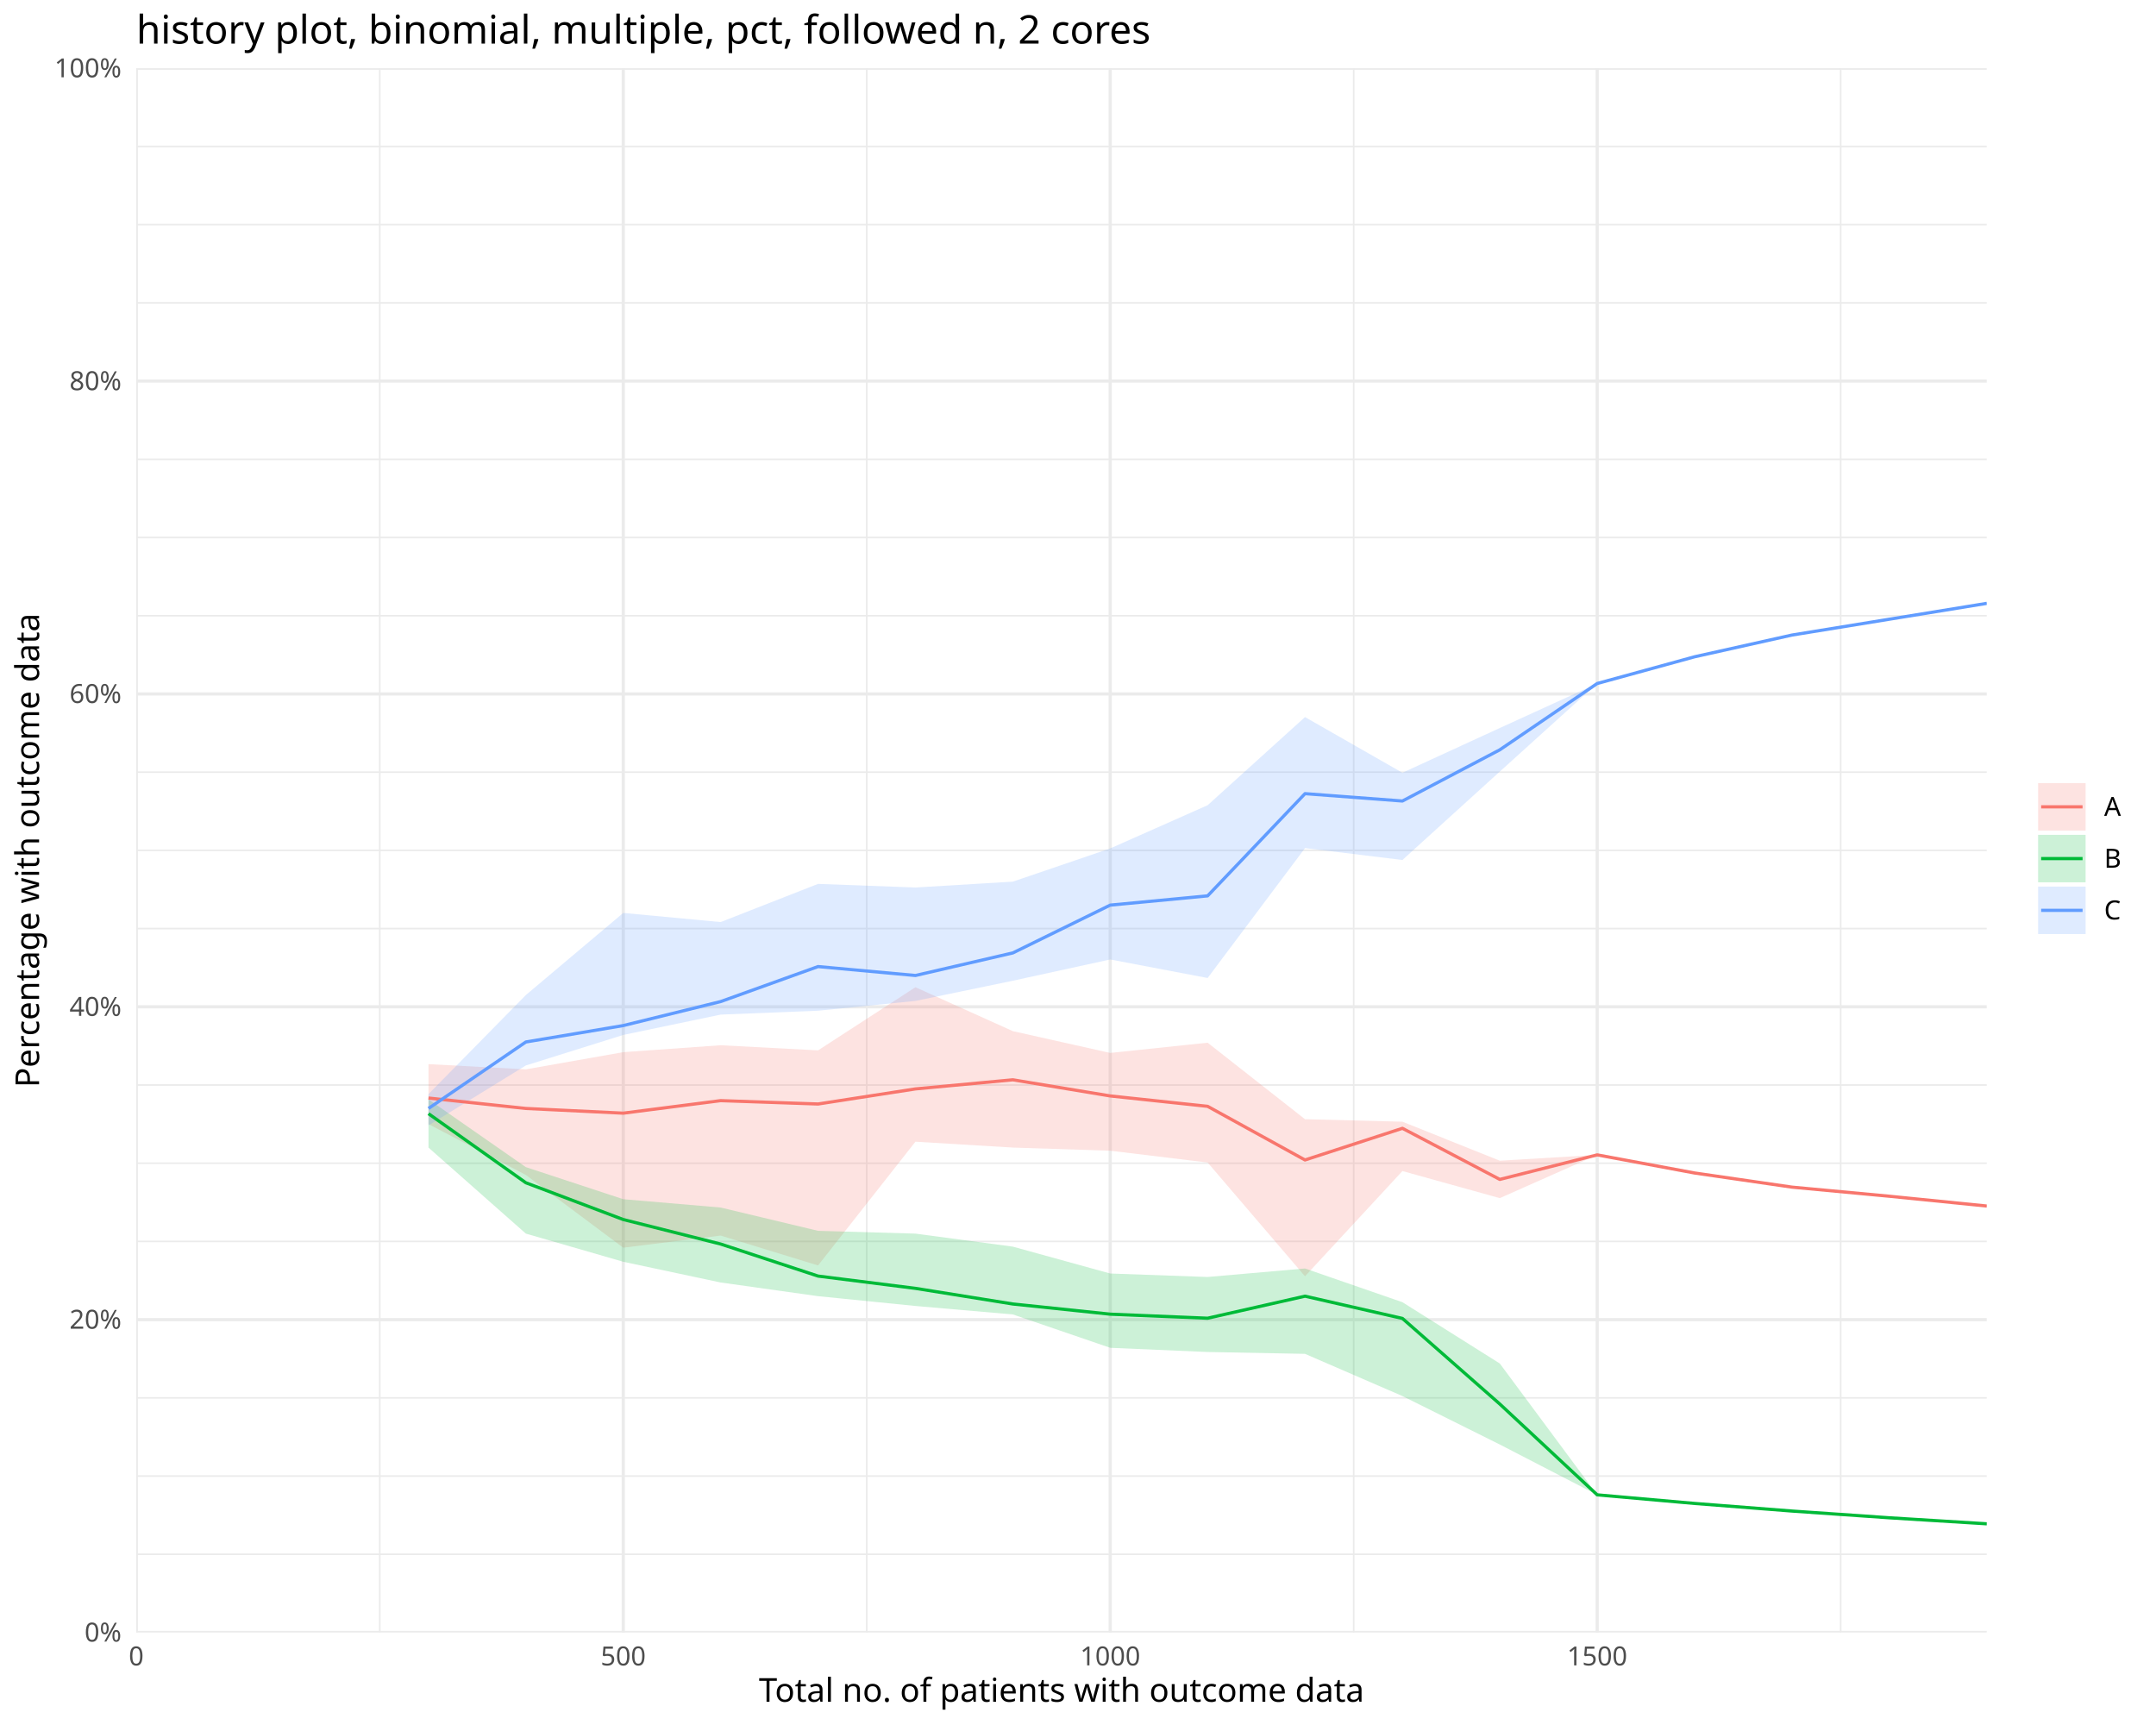
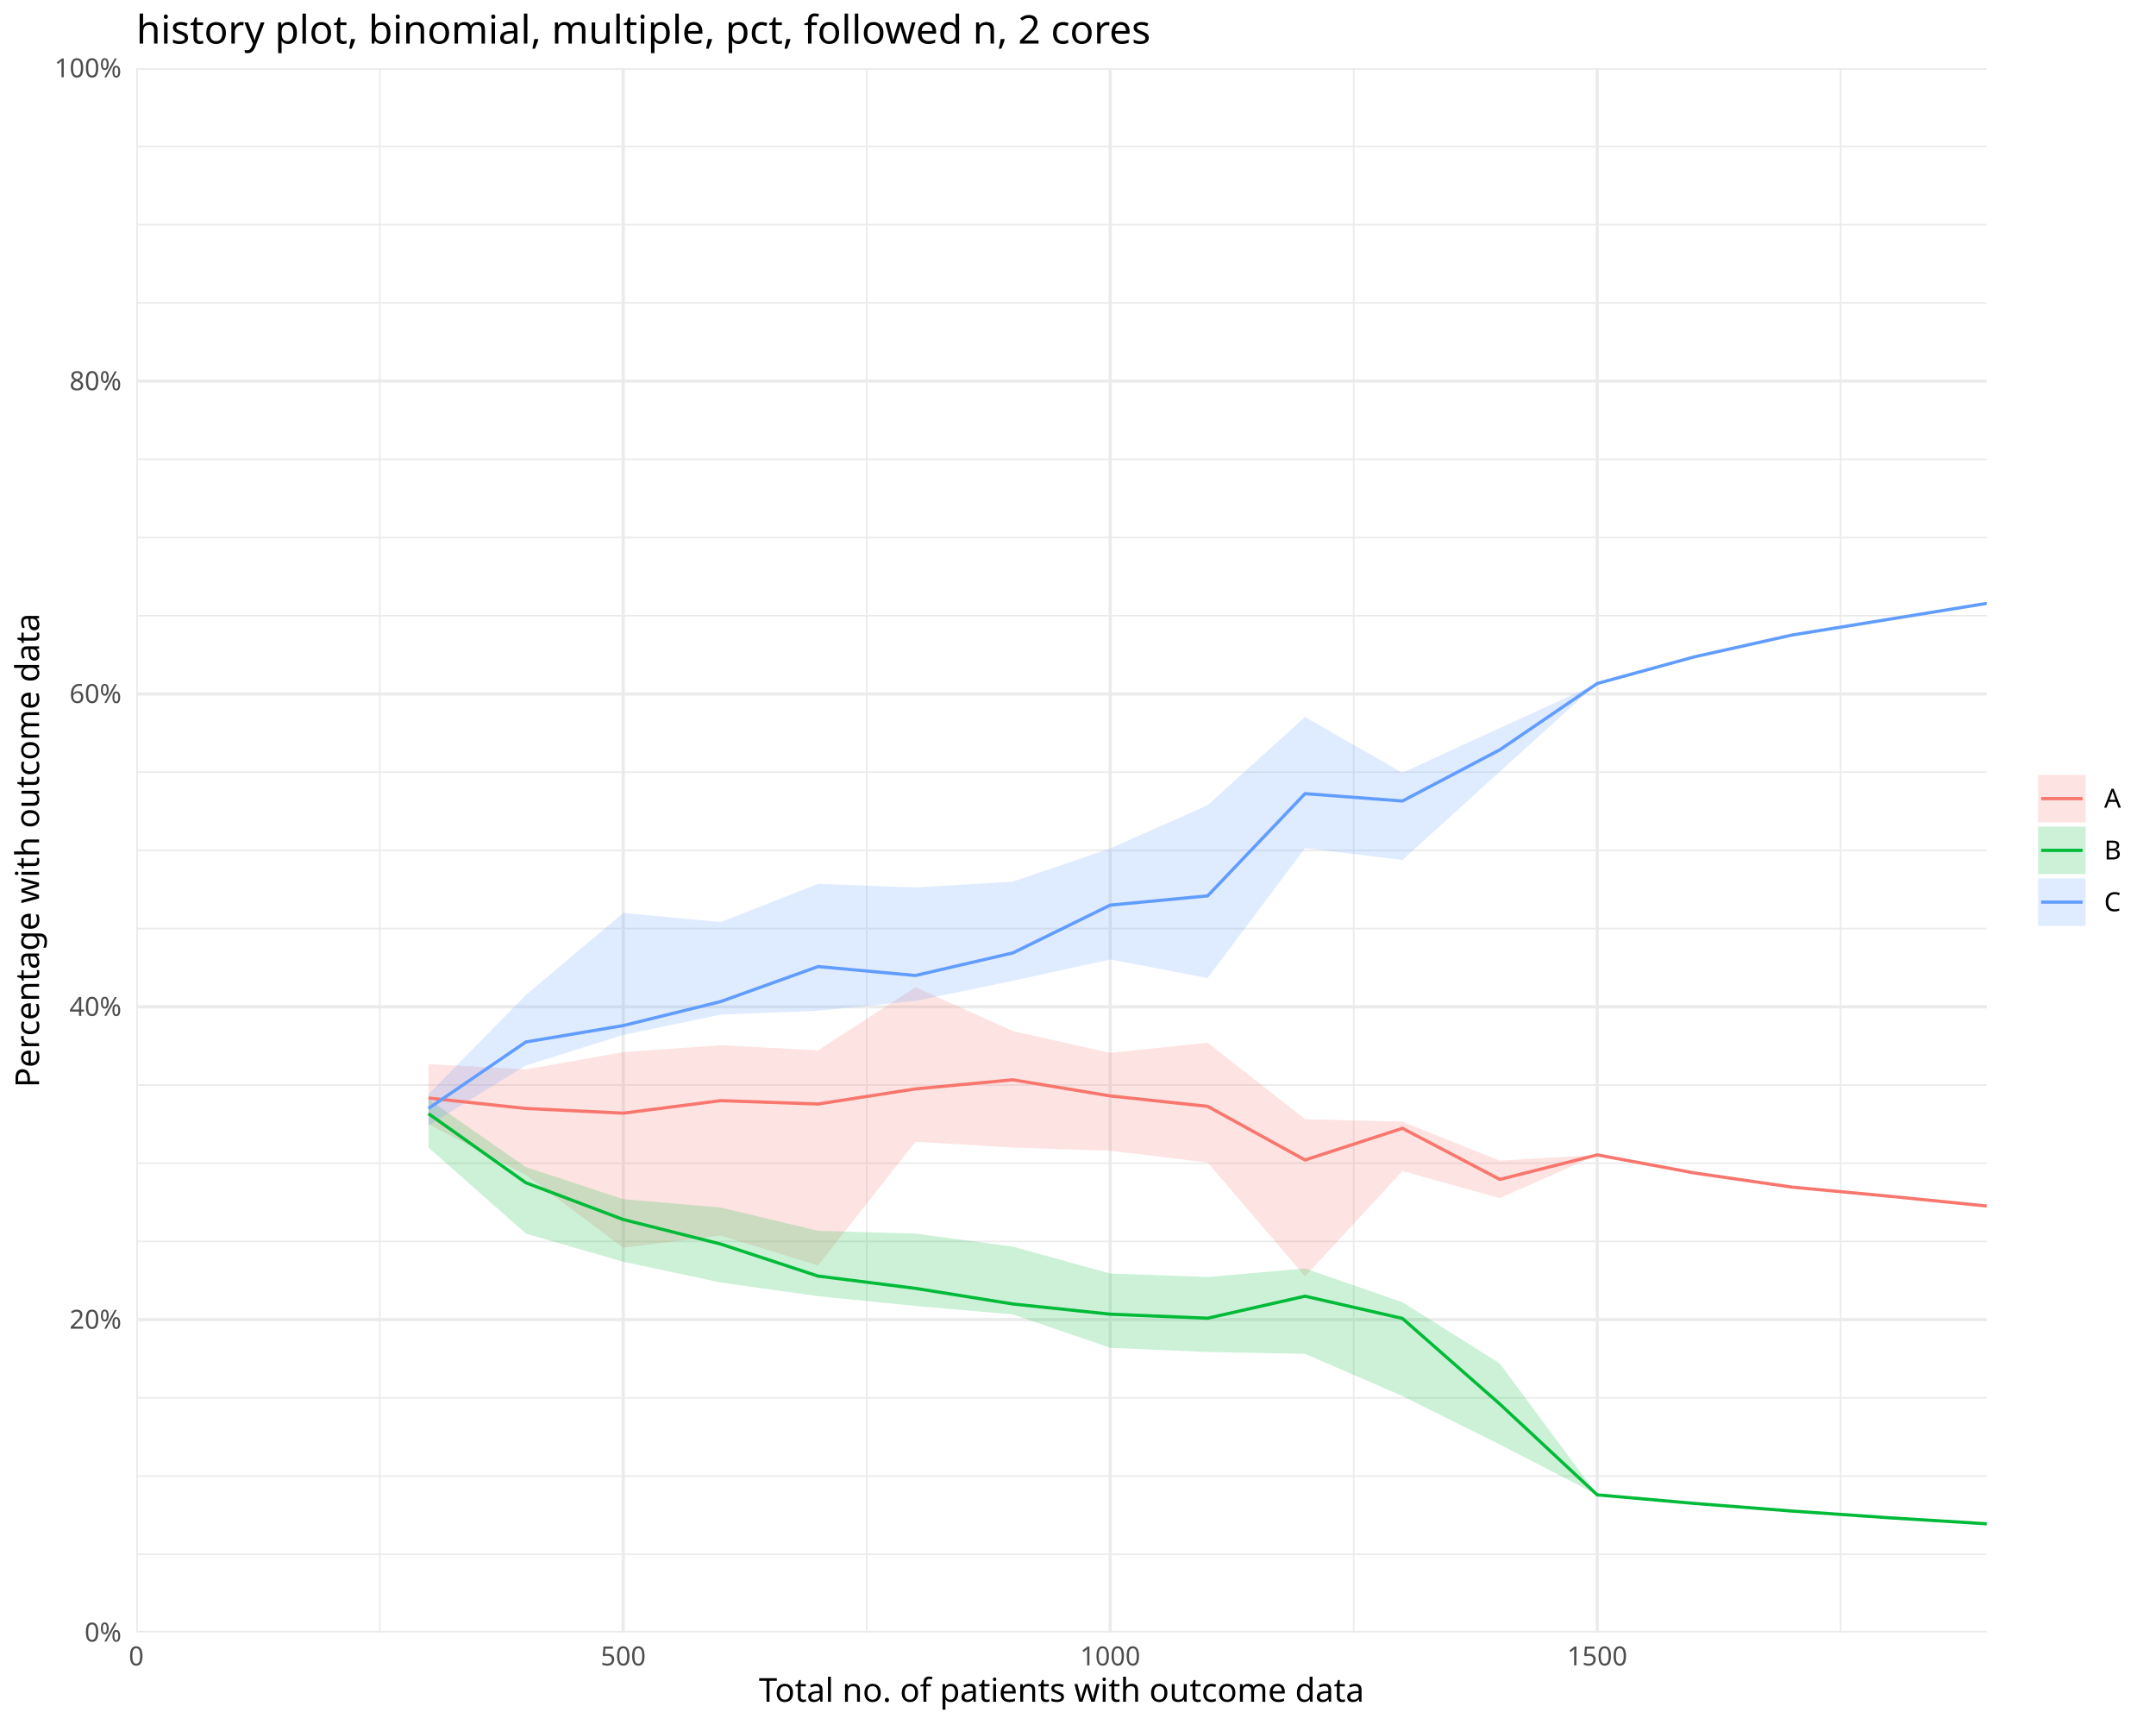
<svg xmlns="http://www.w3.org/2000/svg" class="svglite" data-engine-version="2.0" width="720.00pt" height="576.00pt" viewBox="0 0 720.00 576.00">
  <defs>
    <style type="text/css">
    .svglite line, .svglite polyline, .svglite polygon, .svglite path, .svglite rect, .svglite circle {
      fill: none;
      stroke: #000000;
      stroke-linecap: round;
      stroke-linejoin: round;
      stroke-miterlimit: 10.00;
    }
  </style>
  </defs>
  <rect width="100%" height="100%" style="stroke: none; fill: #FFFFFF;" />
  <defs>
    <clipPath id="cpMC4wMHw3MjAuMDB8MC4wMHw1NzYuMDA=">
      <rect x="0.00" y="0.00" width="720.00" height="576.00" />
    </clipPath>
  </defs>
  <g clip-path="url(#cpMC4wMHw3MjAuMDB8MC4wMHw1NzYuMDA=)">
</g>
  <defs>
    <clipPath id="cpNDUuNTF8NjYzLjQ5fDIyLjc4fDU0NS4xMQ==">
      <rect x="45.51" y="22.78" width="617.97" height="522.33" />
    </clipPath>
  </defs>
  <g clip-path="url(#cpNDUuNTF8NjYzLjQ5fDIyLjc4fDU0NS4xMQ==)">
    <polyline points="45.51,519.00 663.49,519.00 " style="stroke-width: 0.53; stroke: #EBEBEB; stroke-linecap: butt;" />
    <polyline points="45.51,492.88 663.49,492.88 " style="stroke-width: 0.53; stroke: #EBEBEB; stroke-linecap: butt;" />
    <polyline points="45.51,466.76 663.49,466.76 " style="stroke-width: 0.53; stroke: #EBEBEB; stroke-linecap: butt;" />
    <polyline points="45.51,414.53 663.49,414.53 " style="stroke-width: 0.53; stroke: #EBEBEB; stroke-linecap: butt;" />
    <polyline points="45.51,388.41 663.49,388.41 " style="stroke-width: 0.53; stroke: #EBEBEB; stroke-linecap: butt;" />
    <polyline points="45.51,362.30 663.49,362.30 " style="stroke-width: 0.53; stroke: #EBEBEB; stroke-linecap: butt;" />
    <polyline points="45.51,310.06 663.49,310.06 " style="stroke-width: 0.53; stroke: #EBEBEB; stroke-linecap: butt;" />
    <polyline points="45.51,283.95 663.49,283.95 " style="stroke-width: 0.53; stroke: #EBEBEB; stroke-linecap: butt;" />
    <polyline points="45.51,257.83 663.49,257.83 " style="stroke-width: 0.53; stroke: #EBEBEB; stroke-linecap: butt;" />
    <polyline points="45.51,205.60 663.49,205.60 " style="stroke-width: 0.53; stroke: #EBEBEB; stroke-linecap: butt;" />
    <polyline points="45.51,179.48 663.49,179.48 " style="stroke-width: 0.53; stroke: #EBEBEB; stroke-linecap: butt;" />
    <polyline points="45.51,153.37 663.49,153.37 " style="stroke-width: 0.53; stroke: #EBEBEB; stroke-linecap: butt;" />
    <polyline points="45.51,101.13 663.49,101.13 " style="stroke-width: 0.53; stroke: #EBEBEB; stroke-linecap: butt;" />
    <polyline points="45.51,75.02 663.49,75.02 " style="stroke-width: 0.53; stroke: #EBEBEB; stroke-linecap: butt;" />
    <polyline points="45.51,48.90 663.49,48.90 " style="stroke-width: 0.53; stroke: #EBEBEB; stroke-linecap: butt;" />
    <polyline points="126.83,545.11 126.83,22.78 " style="stroke-width: 0.53; stroke: #EBEBEB; stroke-linecap: butt;" />
    <polyline points="289.45,545.11 289.45,22.78 " style="stroke-width: 0.53; stroke: #EBEBEB; stroke-linecap: butt;" />
    <polyline points="452.07,545.11 452.07,22.78 " style="stroke-width: 0.53; stroke: #EBEBEB; stroke-linecap: butt;" />
    <polyline points="614.70,545.11 614.70,22.78 " style="stroke-width: 0.53; stroke: #EBEBEB; stroke-linecap: butt;" />
    <polyline points="45.51,545.11 663.49,545.11 " style="stroke-width: 1.07; stroke: #EBEBEB; stroke-linecap: butt;" />
    <polyline points="45.51,440.65 663.49,440.65 " style="stroke-width: 1.07; stroke: #EBEBEB; stroke-linecap: butt;" />
    <polyline points="45.51,336.18 663.49,336.18 " style="stroke-width: 1.07; stroke: #EBEBEB; stroke-linecap: butt;" />
    <polyline points="45.51,231.72 663.49,231.72 " style="stroke-width: 1.07; stroke: #EBEBEB; stroke-linecap: butt;" />
    <polyline points="45.51,127.25 663.49,127.25 " style="stroke-width: 1.07; stroke: #EBEBEB; stroke-linecap: butt;" />
    <polyline points="45.51,22.78 663.49,22.78 " style="stroke-width: 1.07; stroke: #EBEBEB; stroke-linecap: butt;" />
    <polyline points="45.51,545.11 45.51,22.78 " style="stroke-width: 1.07; stroke: #EBEBEB; stroke-linecap: butt;" />
    <polyline points="208.14,545.11 208.14,22.78 " style="stroke-width: 1.07; stroke: #EBEBEB; stroke-linecap: butt;" />
    <polyline points="370.76,545.11 370.76,22.78 " style="stroke-width: 1.07; stroke: #EBEBEB; stroke-linecap: butt;" />
    <polyline points="533.39,545.11 533.39,22.78 " style="stroke-width: 1.07; stroke: #EBEBEB; stroke-linecap: butt;" />
    <polygon points="143.09,355.33 175.61,357.07 208.14,351.33 240.66,349.02 273.19,350.73 305.71,329.65 338.24,344.31 370.76,351.59 403.29,348.17 435.81,373.72 468.34,374.55 500.86,387.57 533.39,385.63 565.91,391.68 598.44,396.40 630.96,399.44 663.49,402.71 663.49,402.71 630.96,399.44 598.44,396.40 565.91,391.68 533.39,385.63 500.86,400.07 468.34,391.03 435.81,426.17 403.29,388.18 370.76,384.24 338.24,383.19 305.71,381.23 273.19,422.55 240.66,412.57 208.14,416.62 175.61,392.33 143.09,375.36 " style="stroke-width: 0.00; stroke: none; stroke-linecap: butt; fill: #F8766D; fill-opacity: 0.20;" />
    <polyline points="143.09,355.33 175.61,357.07 208.14,351.33 240.66,349.02 273.19,350.73 305.71,329.65 338.24,344.31 370.76,351.59 403.29,348.17 435.81,373.72 468.34,374.55 500.86,387.57 533.39,385.63 565.91,391.68 598.44,396.40 630.96,399.44 663.49,402.71 " style="stroke-width: 1.07; stroke: none; stroke-linecap: butt;" />
    <polyline points="663.49,402.71 630.96,399.44 598.44,396.40 565.91,391.68 533.39,385.63 500.86,400.07 468.34,391.03 435.81,426.17 403.29,388.18 370.76,384.24 338.24,383.19 305.71,381.23 273.19,422.55 240.66,412.57 208.14,416.62 175.61,392.33 143.09,375.36 " style="stroke-width: 1.07; stroke: none; stroke-linecap: butt;" />
    <polygon points="143.09,367.09 175.61,389.72 208.14,400.43 240.66,403.21 273.19,410.99 305.71,411.92 338.24,416.27 370.76,425.24 403.29,426.40 435.81,423.56 468.34,434.82 500.86,455.29 533.39,499.15 565.91,502.02 598.44,504.56 630.96,506.81 663.49,508.82 663.49,508.82 630.96,506.81 598.44,504.56 565.91,502.02 533.39,499.15 500.86,482.34 468.34,466.16 435.81,452.07 403.29,451.45 370.76,450.05 338.24,438.91 305.71,436.08 273.19,432.81 240.66,428.24 208.14,421.32 175.61,411.92 143.09,383.19 " style="stroke-width: 0.00; stroke: none; stroke-linecap: butt; fill: #00BA38; fill-opacity: 0.20;" />
    <polyline points="143.09,367.09 175.61,389.72 208.14,400.43 240.66,403.21 273.19,410.99 305.71,411.92 338.24,416.27 370.76,425.24 403.29,426.40 435.81,423.56 468.34,434.82 500.86,455.29 533.39,499.15 565.91,502.02 598.44,504.56 630.96,506.81 663.49,508.82 " style="stroke-width: 1.07; stroke: none; stroke-linecap: butt;" />
    <polyline points="663.49,508.82 630.96,506.81 598.44,504.56 565.91,502.02 533.39,499.15 500.86,482.34 468.34,466.16 435.81,452.07 403.29,451.45 370.76,450.05 338.24,438.91 305.71,436.08 273.19,432.81 240.66,428.24 208.14,421.32 175.61,411.92 143.09,383.19 " style="stroke-width: 1.07; stroke: none; stroke-linecap: butt;" />
    <polygon points="143.09,365.34 175.61,332.26 208.14,304.84 240.66,307.89 273.19,295.14 305.71,296.35 338.24,294.39 370.76,283.30 403.29,268.87 435.81,239.44 468.34,258.03 500.86,243.09 533.39,228.23 565.91,219.31 598.44,212.05 630.96,206.76 663.49,201.47 663.49,201.47 630.96,206.76 598.44,212.05 565.91,219.31 533.39,228.23 500.86,257.64 468.34,287.16 435.81,283.19 403.29,326.57 370.76,320.38 338.24,327.48 305.71,334.22 273.19,337.49 240.66,338.79 208.14,345.58 175.61,355.77 143.09,375.79 " style="stroke-width: 0.00; stroke: none; stroke-linecap: butt; fill: #619CFF; fill-opacity: 0.20;" />
    <polyline points="143.09,365.34 175.61,332.26 208.14,304.84 240.66,307.89 273.19,295.14 305.71,296.35 338.24,294.39 370.76,283.30 403.29,268.87 435.81,239.44 468.34,258.03 500.86,243.09 533.39,228.23 565.91,219.31 598.44,212.05 630.96,206.76 663.49,201.47 " style="stroke-width: 1.07; stroke: none; stroke-linecap: butt;" />
    <polyline points="663.49,201.47 630.96,206.76 598.44,212.05 565.91,219.31 533.39,228.23 500.86,257.64 468.34,287.16 435.81,283.19 403.29,326.57 370.76,320.38 338.24,327.48 305.71,334.22 273.19,337.49 240.66,338.79 208.14,345.58 175.61,355.77 143.09,375.79 " style="stroke-width: 1.07; stroke: none; stroke-linecap: butt;" />
    <polyline points="143.09,366.65 175.61,370.13 208.14,371.70 240.66,367.52 273.19,368.64 305.71,363.60 338.24,360.56 370.76,365.95 403.29,369.42 435.81,387.33 468.34,376.76 500.86,393.82 533.39,385.63 565.91,391.68 598.44,396.40 630.96,399.44 663.49,402.71 " style="stroke-width: 1.07; stroke: #F8766D; stroke-linecap: butt;" />
    <polyline points="143.09,371.87 175.61,394.94 208.14,407.22 240.66,415.40 273.19,426.10 305.71,430.20 338.24,435.42 370.76,438.82 403.29,440.17 435.81,432.81 468.34,440.24 500.86,468.82 533.39,499.15 565.91,502.02 598.44,504.56 630.96,506.81 663.49,508.82 " style="stroke-width: 1.07; stroke: #00BA38; stroke-linecap: butt;" />
    <polyline points="143.09,370.13 175.61,347.93 208.14,342.45 240.66,334.44 273.19,322.75 305.71,325.73 338.24,318.19 370.76,302.23 403.29,299.14 435.81,265.01 468.34,267.47 500.86,250.37 533.39,228.23 565.91,219.31 598.44,212.05 630.96,206.76 663.49,201.47 " style="stroke-width: 1.07; stroke: #619CFF; stroke-linecap: butt;" />
  </g>
  <g clip-path="url(#cpMC4wMHw3MjAuMDB8MC4wMHw1NzYuMDA=)">
    <text x="40.58" y="548.14" text-anchor="end" style="font-size: 8.80px; fill: #4D4D4D; font-family: sans;" textLength="12.72px" lengthAdjust="spacingAndGlyphs">0%</text>
    <text x="40.58" y="443.67" text-anchor="end" style="font-size: 8.80px; fill: #4D4D4D; font-family: sans;" textLength="17.61px" lengthAdjust="spacingAndGlyphs">20%</text>
    <text x="40.58" y="339.21" text-anchor="end" style="font-size: 8.80px; fill: #4D4D4D; font-family: sans;" textLength="17.61px" lengthAdjust="spacingAndGlyphs">40%</text>
    <text x="40.58" y="234.74" text-anchor="end" style="font-size: 8.80px; fill: #4D4D4D; font-family: sans;" textLength="17.61px" lengthAdjust="spacingAndGlyphs">60%</text>
    <text x="40.58" y="130.28" text-anchor="end" style="font-size: 8.80px; fill: #4D4D4D; font-family: sans;" textLength="17.61px" lengthAdjust="spacingAndGlyphs">80%</text>
    <text x="40.58" y="25.81" text-anchor="end" style="font-size: 8.80px; fill: #4D4D4D; font-family: sans;" textLength="22.51px" lengthAdjust="spacingAndGlyphs">100%</text>
    <text x="45.51" y="556.10" text-anchor="middle" style="font-size: 8.80px; fill: #4D4D4D; font-family: sans;" textLength="4.89px" lengthAdjust="spacingAndGlyphs">0</text>
    <text x="208.14" y="556.10" text-anchor="middle" style="font-size: 8.80px; fill: #4D4D4D; font-family: sans;" textLength="14.68px" lengthAdjust="spacingAndGlyphs">500</text>
    <text x="370.76" y="556.10" text-anchor="middle" style="font-size: 8.80px; fill: #4D4D4D; font-family: sans;" textLength="19.58px" lengthAdjust="spacingAndGlyphs">1000</text>
    <text x="533.39" y="556.10" text-anchor="middle" style="font-size: 8.80px; fill: #4D4D4D; font-family: sans;" textLength="19.58px" lengthAdjust="spacingAndGlyphs">1500</text>
    <text x="354.50" y="568.24" text-anchor="middle" style="font-size: 11.00px; font-family: sans;" textLength="188.96px" lengthAdjust="spacingAndGlyphs">Total no. of patients with outcome data</text>
    <text transform="translate(13.05,283.95) rotate(-90)" text-anchor="middle" style="font-size: 11.00px; font-family: sans;" textLength="148.61px" lengthAdjust="spacingAndGlyphs">Percentage with outcome data</text>
-     <rect x="680.63" y="261.48" width="15.86" height="15.86" style="stroke-width: 1.07; stroke: none; stroke-linecap: butt; stroke-linejoin: miter; fill: #F8766D; fill-opacity: 0.20;" />
-     <line x1="681.65" y1="269.41" x2="695.48" y2="269.41" style="stroke-width: 1.07; stroke: #F8766D; stroke-linecap: butt;" />
-     <rect x="680.63" y="278.76" width="15.86" height="15.86" style="stroke-width: 1.07; stroke: none; stroke-linecap: butt; stroke-linejoin: miter; fill: #00BA38; fill-opacity: 0.20;" />
-     <line x1="681.65" y1="286.69" x2="695.48" y2="286.69" style="stroke-width: 1.07; stroke: #00BA38; stroke-linecap: butt;" />
-     <rect x="680.63" y="296.04" width="15.86" height="15.86" style="stroke-width: 1.07; stroke: none; stroke-linecap: butt; stroke-linejoin: miter; fill: #619CFF; fill-opacity: 0.20;" />
-     <line x1="681.65" y1="303.97" x2="695.48" y2="303.97" style="stroke-width: 1.07; stroke: #619CFF; stroke-linecap: butt;" />
-     <text x="702.68" y="272.44" style="font-size: 8.80px; font-family: sans;" textLength="5.87px" lengthAdjust="spacingAndGlyphs">A</text>
-     <text x="702.68" y="289.72" style="font-size: 8.80px; font-family: sans;" textLength="5.87px" lengthAdjust="spacingAndGlyphs">B</text>
-     <text x="702.68" y="307.00" style="font-size: 8.80px; font-family: sans;" textLength="6.36px" lengthAdjust="spacingAndGlyphs">C</text>
+     <rect x="680.63" y="258.74" width="15.86" height="15.86" style="stroke-width: 1.07; stroke: none; stroke-linecap: butt; stroke-linejoin: miter; fill: #F8766D; fill-opacity: 0.20;" />
+     <line x1="681.65" y1="266.67" x2="695.48" y2="266.67" style="stroke-width: 1.07; stroke: #F8766D; stroke-linecap: butt;" />
+     <rect x="680.63" y="276.02" width="15.86" height="15.86" style="stroke-width: 1.07; stroke: none; stroke-linecap: butt; stroke-linejoin: miter; fill: #00BA38; fill-opacity: 0.20;" />
+     <line x1="681.65" y1="283.95" x2="695.48" y2="283.95" style="stroke-width: 1.07; stroke: #00BA38; stroke-linecap: butt;" />
+     <rect x="680.63" y="293.30" width="15.86" height="15.86" style="stroke-width: 1.07; stroke: none; stroke-linecap: butt; stroke-linejoin: miter; fill: #619CFF; fill-opacity: 0.20;" />
+     <line x1="681.65" y1="301.23" x2="695.48" y2="301.23" style="stroke-width: 1.07; stroke: #619CFF; stroke-linecap: butt;" />
+     <text x="702.68" y="269.70" style="font-size: 8.80px; font-family: sans;" textLength="5.87px" lengthAdjust="spacingAndGlyphs">A</text>
+     <text x="702.68" y="286.98" style="font-size: 8.80px; font-family: sans;" textLength="5.87px" lengthAdjust="spacingAndGlyphs">B</text>
+     <text x="702.68" y="304.26" style="font-size: 8.80px; font-family: sans;" textLength="6.36px" lengthAdjust="spacingAndGlyphs">C</text>
    <text x="45.51" y="14.56" style="font-size: 13.20px; font-family: sans;" textLength="315.50px" lengthAdjust="spacingAndGlyphs">history plot, binomial, multiple, pct, followed n, 2 cores</text>
  </g>
</svg>
